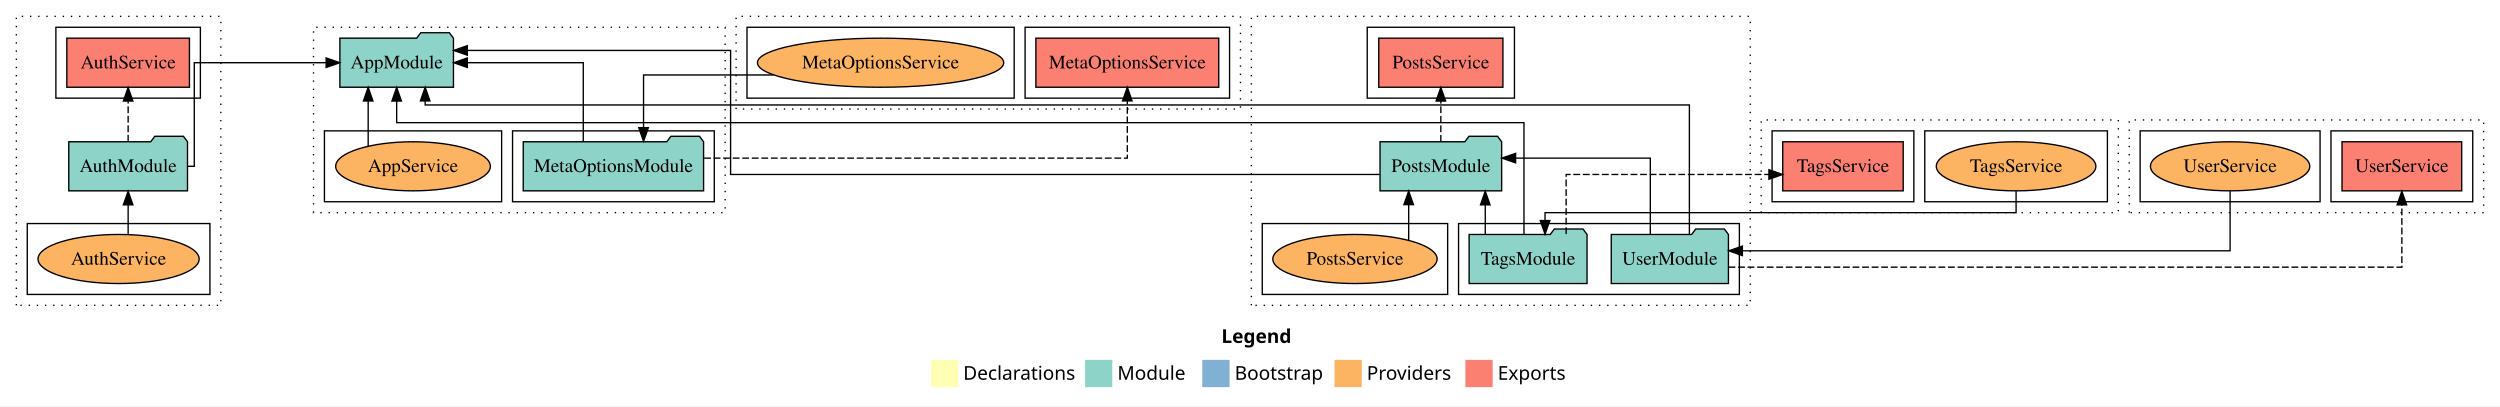
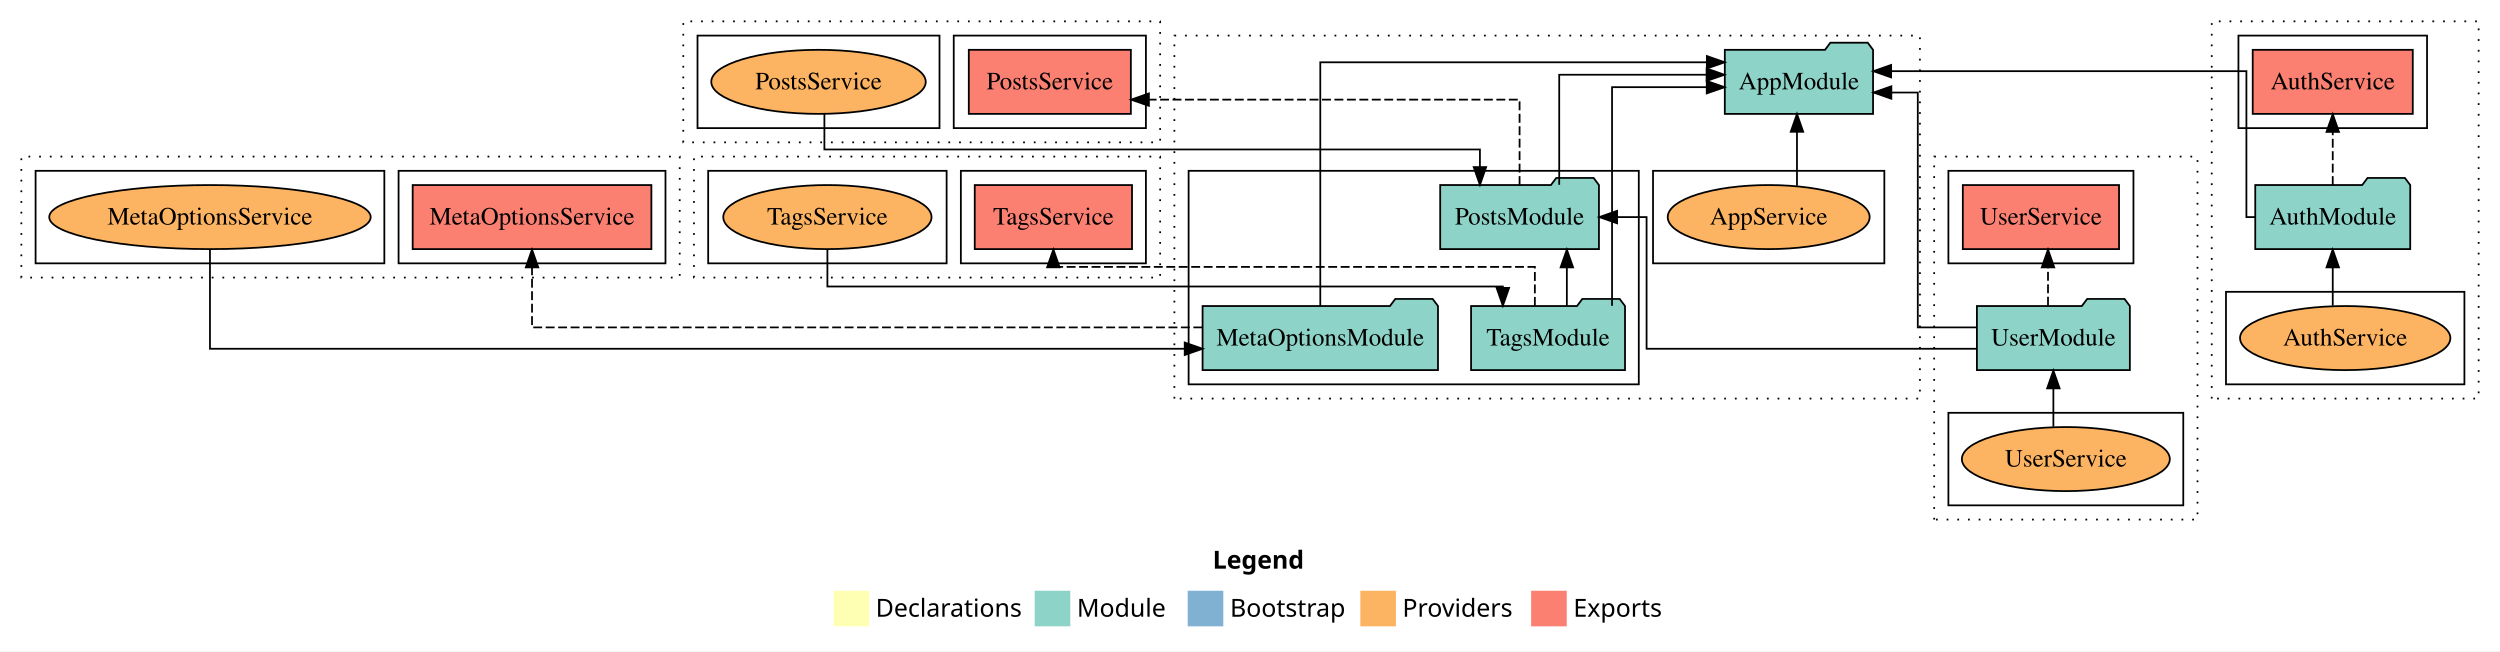
- <svg xmlns="http://www.w3.org/2000/svg" width="1834pt" height="298pt" viewBox="0.00 0.00 1834.00 298.00">
-   <g id="graph0" class="graph" transform="scale(1 1) rotate(0) translate(4 294)">
-     <polygon fill="white" stroke="transparent" points="-4,4 -4,-294 1830,-294 1830,4 -4,4" />
-     <text text-anchor="start" x="892.01" y="-42.4" font-family="Times-12" font-weight="bold" font-size="14.00">Legend</text>
-     <polygon fill="#ffffb3" stroke="transparent" points="679,-10 679,-30 699,-30 699,-10 679,-10" />
-     <text text-anchor="start" x="702.63" y="-15.4" font-family="Times-12" font-size="14.00">  Declarations</text>
-     <polygon fill="#8dd3c7" stroke="transparent" points="792,-10 792,-30 812,-30 812,-10 792,-10" />
-     <text text-anchor="start" x="815.73" y="-15.4" font-family="Times-12" font-size="14.00">  Module</text>
-     <polygon fill="#80b1d3" stroke="transparent" points="878,-10 878,-30 898,-30 898,-10 878,-10" />
-     <text text-anchor="start" x="901.78" y="-15.4" font-family="Times-12" font-size="14.00">  Bootstrap</text>
-     <polygon fill="#fdb462" stroke="transparent" points="975,-10 975,-30 995,-30 995,-10 975,-10" />
-     <text text-anchor="start" x="998.67" y="-15.4" font-family="Times-12" font-size="14.00">  Providers</text>
-     <polygon fill="#fb8072" stroke="transparent" points="1071,-10 1071,-30 1091,-30 1091,-10 1071,-10" />
-     <text text-anchor="start" x="1094.73" y="-15.4" font-family="Times-12" font-size="14.00">  Exports</text>
+ <svg xmlns="http://www.w3.org/2000/svg" width="1405pt" height="366pt" viewBox="0.00 0.00 1405.00 366.00">
+   <g id="graph0" class="graph" transform="scale(1 1) rotate(0) translate(4 362)">
+     <polygon fill="white" stroke="transparent" points="-4,4 -4,-362 1401,-362 1401,4 -4,4" />
+     <text text-anchor="start" x="677.51" y="-42.4" font-family="Times-12" font-weight="bold" font-size="14.00">Legend</text>
+     <polygon fill="#ffffb3" stroke="transparent" points="464.5,-10 464.5,-30 484.5,-30 484.5,-10 464.5,-10" />
+     <text text-anchor="start" x="488.13" y="-15.4" font-family="Times-12" font-size="14.00">  Declarations</text>
+     <polygon fill="#8dd3c7" stroke="transparent" points="577.5,-10 577.5,-30 597.5,-30 597.5,-10 577.5,-10" />
+     <text text-anchor="start" x="601.23" y="-15.4" font-family="Times-12" font-size="14.00">  Module</text>
+     <polygon fill="#80b1d3" stroke="transparent" points="663.5,-10 663.5,-30 683.5,-30 683.5,-10 663.5,-10" />
+     <text text-anchor="start" x="687.28" y="-15.4" font-family="Times-12" font-size="14.00">  Bootstrap</text>
+     <polygon fill="#fdb462" stroke="transparent" points="760.5,-10 760.5,-30 780.5,-30 780.5,-10 760.5,-10" />
+     <text text-anchor="start" x="784.17" y="-15.4" font-family="Times-12" font-size="14.00">  Providers</text>
+     <polygon fill="#fb8072" stroke="transparent" points="856.5,-10 856.5,-30 876.5,-30 876.5,-10 856.5,-10" />
+     <text text-anchor="start" x="880.23" y="-15.4" font-family="Times-12" font-size="14.00">  Exports</text>
+     <g id="clust31" class="cluster">
+       <polygon fill="none" stroke="black" stroke-dasharray="1,5" points="1083,-70 1083,-274 1231,-274 1231,-70 1083,-70" />
+     </g>
+     <g id="clust34" class="cluster">
+       <polygon fill="none" stroke="black" points="1091,-214 1091,-266 1195,-266 1195,-214 1091,-214" />
+     </g>
+     <g id="clust36" class="cluster">
+       <polygon fill="none" stroke="black" points="1091,-78 1091,-130 1223,-130 1223,-78 1091,-78" />
+     </g>
+     <g id="clust7" class="cluster">
+       <polygon fill="none" stroke="black" stroke-dasharray="1,5" points="1239,-138 1239,-350 1389,-350 1389,-138 1239,-138" />
+     </g>
+     <g id="clust10" class="cluster">
+       <polygon fill="none" stroke="black" points="1254,-290 1254,-342 1360,-342 1360,-290 1254,-290" />
+     </g>
+     <g id="clust12" class="cluster">
+       <polygon fill="none" stroke="black" points="1247,-146 1247,-198 1381,-198 1381,-146 1247,-146" />
+     </g>
+     <g id="clust1" class="cluster">
+       <polygon fill="none" stroke="black" stroke-dasharray="1,5" points="656,-138 656,-342 1075,-342 1075,-138 656,-138" />
+     </g>
+     <g id="clust3" class="cluster">
+       <polygon fill="none" stroke="black" points="664,-146 664,-266 917,-266 917,-146 664,-146" />
+     </g>
+     <g id="clust6" class="cluster">
+       <polygon fill="none" stroke="black" points="925,-214 925,-266 1055,-266 1055,-214 925,-214" />
+     </g>
    <g id="clust19" class="cluster">
-       <polygon fill="none" stroke="black" stroke-dasharray="1,5" points="914,-70 914,-282 1280,-282 1280,-70 914,-70" />
-     </g>
-     <g id="clust21" class="cluster">
-       <polygon fill="none" stroke="black" points="1066,-78 1066,-130 1272,-130 1272,-78 1066,-78" />
+       <polygon fill="none" stroke="black" stroke-dasharray="1,5" points="380,-282 380,-350 648,-350 648,-282 380,-282" />
    </g>
    <g id="clust22" class="cluster">
-       <polygon fill="none" stroke="black" points="999,-222 999,-274 1107,-274 1107,-222 999,-222" />
+       <polygon fill="none" stroke="black" points="532,-290 532,-342 640,-342 640,-290 532,-290" />
    </g>
    <g id="clust24" class="cluster">
-       <polygon fill="none" stroke="black" points="922,-78 922,-130 1058,-130 1058,-78 922,-78" />
-     </g>
-     <g id="clust7" class="cluster">
-       <polygon fill="none" stroke="black" stroke-dasharray="1,5" points="8,-70 8,-282 158,-282 158,-70 8,-70" />
-     </g>
-     <g id="clust12" class="cluster">
-       <polygon fill="none" stroke="black" points="16,-78 16,-130 150,-130 150,-78 16,-78" />
-     </g>
-     <g id="clust10" class="cluster">
-       <polygon fill="none" stroke="black" points="37,-222 37,-274 143,-274 143,-222 37,-222" />
-     </g>
-     <g id="clust1" class="cluster">
-       <polygon fill="none" stroke="black" stroke-dasharray="1,5" points="226,-138 226,-274 528,-274 528,-138 226,-138" />
-     </g>
-     <g id="clust3" class="cluster">
-       <polygon fill="none" stroke="black" points="372,-146 372,-198 520,-198 520,-146 372,-146" />
-     </g>
-     <g id="clust6" class="cluster">
-       <polygon fill="none" stroke="black" points="234,-146 234,-198 364,-198 364,-146 234,-146" />
-     </g>
-     <g id="clust31" class="cluster">
-       <polygon fill="none" stroke="black" stroke-dasharray="1,5" points="1558,-138 1558,-206 1818,-206 1818,-138 1558,-138" />
-     </g>
-     <g id="clust34" class="cluster">
-       <polygon fill="none" stroke="black" points="1706,-146 1706,-198 1810,-198 1810,-146 1706,-146" />
-     </g>
-     <g id="clust36" class="cluster">
-       <polygon fill="none" stroke="black" points="1566,-146 1566,-198 1698,-198 1698,-146 1566,-146" />
+       <polygon fill="none" stroke="black" points="388,-290 388,-342 524,-342 524,-290 388,-290" />
+     </g>
+     <g id="clust25" class="cluster">
+       <polygon fill="none" stroke="black" stroke-dasharray="1,5" points="386,-206 386,-274 648,-274 648,-206 386,-206" />
+     </g>
+     <g id="clust28" class="cluster">
+       <polygon fill="none" stroke="black" points="536,-214 536,-266 640,-266 640,-214 536,-214" />
+     </g>
+     <g id="clust30" class="cluster">
+       <polygon fill="none" stroke="black" points="394,-214 394,-266 528,-266 528,-214 394,-214" />
    </g>
    <g id="clust13" class="cluster">
-       <polygon fill="none" stroke="black" stroke-dasharray="1,5" points="536,-214 536,-282 906,-282 906,-214 536,-214" />
+       <polygon fill="none" stroke="black" stroke-dasharray="1,5" points="8,-206 8,-274 378,-274 378,-206 8,-206" />
    </g>
    <g id="clust16" class="cluster">
-       <polygon fill="none" stroke="black" points="748,-222 748,-274 898,-274 898,-222 748,-222" />
+       <polygon fill="none" stroke="black" points="220,-214 220,-266 370,-266 370,-214 220,-214" />
    </g>
    <g id="clust18" class="cluster">
-       <polygon fill="none" stroke="black" points="544,-222 544,-274 740,-274 740,-222 544,-222" />
-     </g>
-     <g id="clust25" class="cluster">
-       <polygon fill="none" stroke="black" stroke-dasharray="1,5" points="1288,-138 1288,-206 1550,-206 1550,-138 1288,-138" />
-     </g>
-     <g id="clust30" class="cluster">
-       <polygon fill="none" stroke="black" points="1408,-146 1408,-198 1542,-198 1542,-146 1408,-146" />
-     </g>
-     <g id="clust28" class="cluster">
-       <polygon fill="none" stroke="black" points="1296,-146 1296,-198 1400,-198 1400,-146 1296,-146" />
+       <polygon fill="none" stroke="black" points="16,-214 16,-266 212,-266 212,-214 16,-214" />
    </g>
    <g id="node1" class="node">
-       <polygon fill="#8dd3c7" stroke="black" points="133.55,-190 130.55,-194 109.55,-194 106.55,-190 46.45,-190 46.45,-154 133.55,-154 133.55,-190" />
-       <text text-anchor="middle" x="90" y="-167.8" font-family="Times,serif" font-size="14.00">AuthModule</text>
+       <polygon fill="#8dd3c7" stroke="black" points="1350.55,-258 1347.55,-262 1326.55,-262 1323.55,-258 1263.45,-258 1263.45,-222 1350.55,-222 1350.55,-258" />
+       <text text-anchor="middle" x="1307" y="-235.8" font-family="Times,serif" font-size="14.00">AuthModule</text>
    </g>
    <g id="node6" class="node">
-       <polygon fill="#8dd3c7" stroke="black" points="328.66,-266 325.66,-270 304.66,-270 301.66,-266 245.34,-266 245.34,-230 328.66,-230 328.66,-266" />
-       <text text-anchor="middle" x="287" y="-243.8" font-family="Times,serif" font-size="14.00">AppModule</text>
+       <polygon fill="#8dd3c7" stroke="black" points="1048.66,-334 1045.66,-338 1024.66,-338 1021.66,-334 965.34,-334 965.34,-298 1048.66,-298 1048.66,-334" />
+       <text text-anchor="middle" x="1007" y="-311.8" font-family="Times,serif" font-size="14.00">AppModule</text>
    </g>
    <g id="edge1" class="edge">
-       <path fill="none" stroke="black" d="M133.69,-172C136.67,-172 138.52,-172 138.52,-172 138.52,-172 138.52,-248 138.52,-248 138.52,-248 235.25,-248 235.25,-248" />
-       <polygon fill="black" stroke="black" points="235.25,-251.5 245.25,-248 235.25,-244.5 235.25,-251.5" />
+       <path fill="none" stroke="black" d="M1263.31,-240C1260.33,-240 1258.48,-240 1258.48,-240 1258.48,-240 1258.48,-322 1258.48,-322 1258.48,-322 1058.81,-322 1058.81,-322" />
+       <polygon fill="black" stroke="black" points="1058.81,-318.5 1048.81,-322 1058.81,-325.5 1058.81,-318.5" />
    </g>
    <g id="node8" class="node">
-       <polygon fill="#fb8072" stroke="black" points="134.98,-266 45.02,-266 45.02,-230 134.98,-230 134.98,-266" />
-       <text text-anchor="middle" x="90" y="-243.8" font-family="Times,serif" font-size="14.00">AuthService </text>
+       <polygon fill="#fb8072" stroke="black" points="1351.98,-334 1262.02,-334 1262.02,-298 1351.98,-298 1351.98,-334" />
+       <text text-anchor="middle" x="1307" y="-311.8" font-family="Times,serif" font-size="14.00">AuthService </text>
    </g>
    <g id="edge7" class="edge">
-       <path fill="none" stroke="black" stroke-dasharray="5,2" d="M90,-190.01C90,-190.01 90,-219.85 90,-219.85" />
-       <polygon fill="black" stroke="black" points="86.5,-219.85 90,-229.85 93.5,-219.85 86.5,-219.85" />
+       <path fill="none" stroke="black" stroke-dasharray="5,2" d="M1307,-258.01C1307,-258.01 1307,-287.85 1307,-287.85" />
+       <polygon fill="black" stroke="black" points="1303.5,-287.85 1307,-297.85 1310.5,-287.85 1303.5,-287.85" />
    </g>
    <g id="node2" class="node">
-       <polygon fill="#8dd3c7" stroke="black" points="512.15,-190 509.15,-194 488.15,-194 485.15,-190 379.85,-190 379.85,-154 512.15,-154 512.15,-190" />
-       <text text-anchor="middle" x="446" y="-167.8" font-family="Times,serif" font-size="14.00">MetaOptionsModule</text>
+       <polygon fill="#8dd3c7" stroke="black" points="804.15,-190 801.15,-194 780.15,-194 777.15,-190 671.85,-190 671.85,-154 804.15,-154 804.15,-190" />
+       <text text-anchor="middle" x="738" y="-167.8" font-family="Times,serif" font-size="14.00">MetaOptionsModule</text>
    </g>
    <g id="edge2" class="edge">
-       <path fill="none" stroke="black" d="M423.89,-190.01C423.89,-212.49 423.89,-248 423.89,-248 423.89,-248 338.82,-248 338.82,-248" />
-       <polygon fill="black" stroke="black" points="338.82,-244.5 328.82,-248 338.82,-251.5 338.82,-244.5" />
+       <path fill="none" stroke="black" d="M738,-190.08C738,-230.97 738,-327 738,-327 738,-327 955.26,-327 955.26,-327" />
+       <polygon fill="black" stroke="black" points="955.26,-330.5 965.26,-327 955.26,-323.5 955.26,-330.5" />
    </g>
    <g id="node10" class="node">
-       <polygon fill="#fb8072" stroke="black" points="890.08,-266 755.92,-266 755.92,-230 890.08,-230 890.08,-266" />
-       <text text-anchor="middle" x="823" y="-243.8" font-family="Times,serif" font-size="14.00">MetaOptionsService </text>
+       <polygon fill="#fb8072" stroke="black" points="362.08,-258 227.92,-258 227.92,-222 362.08,-222 362.08,-258" />
+       <text text-anchor="middle" x="295" y="-235.8" font-family="Times,serif" font-size="14.00">MetaOptionsService </text>
    </g>
    <g id="edge9" class="edge">
-       <path fill="none" stroke="black" stroke-dasharray="5,2" d="M512.53,-178C620.76,-178 823,-178 823,-178 823,-178 823,-219.97 823,-219.97" />
-       <polygon fill="black" stroke="black" points="819.5,-219.97 823,-229.97 826.5,-219.97 819.5,-219.97" />
+       <path fill="none" stroke="black" stroke-dasharray="5,2" d="M671.68,-178C548.1,-178 295,-178 295,-178 295,-178 295,-211.73 295,-211.73" />
+       <polygon fill="black" stroke="black" points="291.5,-211.73 295,-221.73 298.5,-211.73 291.5,-211.73" />
    </g>
    <g id="node3" class="node">
-       <polygon fill="#8dd3c7" stroke="black" points="1097.61,-190 1094.61,-194 1073.61,-194 1070.61,-190 1008.39,-190 1008.39,-154 1097.61,-154 1097.61,-190" />
-       <text text-anchor="middle" x="1053" y="-167.8" font-family="Times,serif" font-size="14.00">PostsModule</text>
+       <polygon fill="#8dd3c7" stroke="black" points="894.61,-258 891.61,-262 870.61,-262 867.61,-258 805.39,-258 805.39,-222 894.61,-222 894.61,-258" />
+       <text text-anchor="middle" x="850" y="-235.8" font-family="Times,serif" font-size="14.00">PostsModule</text>
    </g>
    <g id="edge3" class="edge">
-       <path fill="none" stroke="black" d="M1008.13,-166C881.74,-166 531.96,-166 531.96,-166 531.96,-166 531.96,-257 531.96,-257 531.96,-257 338.83,-257 338.83,-257" />
-       <polygon fill="black" stroke="black" points="338.83,-253.5 328.83,-257 338.83,-260.5 338.83,-253.5" />
+       <path fill="none" stroke="black" d="M872.28,-258.15C872.28,-281.76 872.28,-320 872.28,-320 872.28,-320 955.11,-320 955.11,-320" />
+       <polygon fill="black" stroke="black" points="955.11,-323.5 965.11,-320 955.11,-316.5 955.11,-323.5" />
    </g>
    <g id="node12" class="node">
-       <polygon fill="#fb8072" stroke="black" points="1098.54,-266 1007.46,-266 1007.46,-230 1098.54,-230 1098.54,-266" />
-       <text text-anchor="middle" x="1053" y="-243.8" font-family="Times,serif" font-size="14.00">PostsService </text>
+       <polygon fill="#fb8072" stroke="black" points="631.54,-334 540.46,-334 540.46,-298 631.54,-298 631.54,-334" />
+       <text text-anchor="middle" x="586" y="-311.8" font-family="Times,serif" font-size="14.00">PostsService </text>
    </g>
    <g id="edge13" class="edge">
-       <path fill="none" stroke="black" stroke-dasharray="5,2" d="M1053,-190.01C1053,-190.01 1053,-219.85 1053,-219.85" />
-       <polygon fill="black" stroke="black" points="1049.5,-219.85 1053,-229.85 1056.5,-219.85 1049.5,-219.85" />
+       <path fill="none" stroke="black" stroke-dasharray="5,2" d="M850,-258.03C850,-277.58 850,-306 850,-306 850,-306 641.68,-306 641.68,-306" />
+       <polygon fill="black" stroke="black" points="641.68,-302.5 631.68,-306 641.68,-309.5 641.68,-302.5" />
    </g>
    <g id="node4" class="node">
-       <polygon fill="#8dd3c7" stroke="black" points="1160.26,-122 1157.26,-126 1136.26,-126 1133.26,-122 1073.74,-122 1073.74,-86 1160.26,-86 1160.26,-122" />
-       <text text-anchor="middle" x="1117" y="-99.8" font-family="Times,serif" font-size="14.00">TagsModule</text>
+       <polygon fill="#8dd3c7" stroke="black" points="909.26,-190 906.26,-194 885.26,-194 882.26,-190 822.74,-190 822.74,-154 909.26,-154 909.26,-190" />
+       <text text-anchor="middle" x="866" y="-167.8" font-family="Times,serif" font-size="14.00">TagsModule</text>
    </g>
    <g id="edge11" class="edge">
-       <path fill="none" stroke="black" d="M1085.59,-122.22C1085.59,-122.22 1085.59,-143.73 1085.59,-143.73" />
-       <polygon fill="black" stroke="black" points="1082.09,-143.73 1085.59,-153.73 1089.09,-143.73 1082.09,-143.73" />
+       <path fill="none" stroke="black" d="M876.57,-190.22C876.57,-190.22 876.57,-211.73 876.57,-211.73" />
+       <polygon fill="black" stroke="black" points="873.07,-211.73 876.57,-221.73 880.07,-211.73 873.07,-211.73" />
    </g>
    <g id="edge4" class="edge">
-       <path fill="none" stroke="black" d="M1113.99,-122.34C1113.99,-151.21 1113.99,-204 1113.99,-204 1113.99,-204 287,-204 287,-204 287,-204 287,-219.85 287,-219.85" />
-       <polygon fill="black" stroke="black" points="283.5,-219.85 287,-229.85 290.5,-219.85 283.5,-219.85" />
+       <path fill="none" stroke="black" d="M901.97,-190.14C901.97,-228.23 901.97,-313 901.97,-313 901.97,-313 955.19,-313 955.19,-313" />
+       <polygon fill="black" stroke="black" points="955.19,-316.5 965.19,-313 955.19,-309.5 955.19,-316.5" />
    </g>
    <g id="node14" class="node">
-       <polygon fill="#fb8072" stroke="black" points="1392.19,-190 1303.81,-190 1303.81,-154 1392.19,-154 1392.19,-190" />
-       <text text-anchor="middle" x="1348" y="-167.8" font-family="Times,serif" font-size="14.00">TagsService </text>
+       <polygon fill="#fb8072" stroke="black" points="632.19,-258 543.81,-258 543.81,-222 632.19,-222 632.19,-258" />
+       <text text-anchor="middle" x="588" y="-235.8" font-family="Times,serif" font-size="14.00">TagsService </text>
    </g>
    <g id="edge15" class="edge">
-       <path fill="none" stroke="black" stroke-dasharray="5,2" d="M1144.92,-122.27C1144.92,-140.56 1144.92,-166 1144.92,-166 1144.92,-166 1293.68,-166 1293.68,-166" />
-       <polygon fill="black" stroke="black" points="1293.68,-169.5 1303.68,-166 1293.68,-162.5 1293.68,-169.5" />
+       <path fill="none" stroke="black" stroke-dasharray="5,2" d="M858.59,-190.13C858.59,-200.71 858.59,-212 858.59,-212 858.59,-212 588,-212 588,-212 588,-212 588,-212.98 588,-212.98" />
+       <polygon fill="black" stroke="black" points="584.5,-211.79 588,-221.79 591.5,-211.79 584.5,-211.79" />
    </g>
    <g id="node5" class="node">
-       <polygon fill="#8dd3c7" stroke="black" points="1263.98,-122 1260.98,-126 1239.98,-126 1236.98,-122 1178.02,-122 1178.02,-86 1263.98,-86 1263.98,-122" />
-       <text text-anchor="middle" x="1221" y="-99.8" font-family="Times,serif" font-size="14.00">UserModule</text>
+       <polygon fill="#8dd3c7" stroke="black" points="1192.98,-190 1189.98,-194 1168.98,-194 1165.98,-190 1107.02,-190 1107.02,-154 1192.98,-154 1192.98,-190" />
+       <text text-anchor="middle" x="1150" y="-167.8" font-family="Times,serif" font-size="14.00">UserModule</text>
    </g>
    <g id="edge12" class="edge">
-       <path fill="none" stroke="black" d="M1206.67,-122.29C1206.67,-144.21 1206.67,-178 1206.67,-178 1206.67,-178 1107.86,-178 1107.86,-178" />
-       <polygon fill="black" stroke="black" points="1107.86,-174.5 1097.86,-178 1107.86,-181.5 1107.86,-174.5" />
+       <path fill="none" stroke="black" d="M1107,-166C1040.77,-166 921.38,-166 921.38,-166 921.38,-166 921.38,-240 921.38,-240 921.38,-240 904.8,-240 904.8,-240" />
+       <polygon fill="black" stroke="black" points="904.8,-236.5 894.8,-240 904.8,-243.5 904.8,-236.5" />
    </g>
    <g id="edge5" class="edge">
-       <path fill="none" stroke="black" d="M1235.33,-122.16C1235.33,-154.1 1235.33,-217 1235.33,-217 1235.33,-217 307.91,-217 307.91,-217 307.91,-217 307.91,-219.97 307.91,-219.97" />
-       <polygon fill="black" stroke="black" points="304.41,-219.97 307.91,-229.97 311.41,-219.97 304.41,-219.97" />
+       <path fill="none" stroke="black" d="M1107,-178C1089.72,-178 1073.8,-178 1073.8,-178 1073.8,-178 1073.8,-310 1073.8,-310 1073.8,-310 1058.93,-310 1058.93,-310" />
+       <polygon fill="black" stroke="black" points="1058.93,-306.5 1048.93,-310 1058.93,-313.5 1058.93,-306.5" />
    </g>
    <g id="node16" class="node">
-       <polygon fill="#fb8072" stroke="black" points="1801.9,-190 1714.1,-190 1714.1,-154 1801.9,-154 1801.9,-190" />
-       <text text-anchor="middle" x="1758" y="-167.8" font-family="Times,serif" font-size="14.00">UserService </text>
+       <polygon fill="#fb8072" stroke="black" points="1186.9,-258 1099.1,-258 1099.1,-222 1186.9,-222 1186.9,-258" />
+       <text text-anchor="middle" x="1143" y="-235.8" font-family="Times,serif" font-size="14.00">UserService </text>
    </g>
    <g id="edge17" class="edge">
-       <path fill="none" stroke="black" stroke-dasharray="5,2" d="M1264.04,-98C1391.47,-98 1758,-98 1758,-98 1758,-98 1758,-143.71 1758,-143.71" />
-       <polygon fill="black" stroke="black" points="1754.5,-143.71 1758,-153.71 1761.5,-143.71 1754.5,-143.71" />
+       <path fill="none" stroke="black" stroke-dasharray="5,2" d="M1146.98,-190.22C1146.98,-190.22 1146.98,-211.73 1146.98,-211.73" />
+       <polygon fill="black" stroke="black" points="1143.48,-211.73 1146.98,-221.73 1150.48,-211.73 1143.48,-211.73" />
    </g>
    <g id="node7" class="node">
-       <ellipse fill="#fdb462" stroke="black" cx="299" cy="-172" rx="56.74" ry="18" />
-       <text text-anchor="middle" x="299" y="-167.8" font-family="Times,serif" font-size="14.00">AppService</text>
+       <ellipse fill="#fdb462" stroke="black" cx="990" cy="-240" rx="56.74" ry="18" />
+       <text text-anchor="middle" x="990" y="-235.8" font-family="Times,serif" font-size="14.00">AppService</text>
    </g>
    <g id="edge6" class="edge">
-       <path fill="none" stroke="black" d="M266.09,-186.65C266.09,-186.65 266.09,-219.9 266.09,-219.9" />
-       <polygon fill="black" stroke="black" points="262.59,-219.9 266.09,-229.9 269.59,-219.9 262.59,-219.9" />
+       <path fill="none" stroke="black" d="M1005.9,-257.63C1005.9,-257.63 1005.9,-287.94 1005.9,-287.94" />
+       <polygon fill="black" stroke="black" points="1002.4,-287.94 1005.9,-297.94 1009.4,-287.94 1002.4,-287.94" />
    </g>
    <g id="node9" class="node">
-       <ellipse fill="#fdb462" stroke="black" cx="83" cy="-104" rx="59.11" ry="18" />
-       <text text-anchor="middle" x="83" y="-99.8" font-family="Times,serif" font-size="14.00">AuthService</text>
+       <ellipse fill="#fdb462" stroke="black" cx="1314" cy="-172" rx="59.11" ry="18" />
+       <text text-anchor="middle" x="1314" y="-167.8" font-family="Times,serif" font-size="14.00">AuthService</text>
    </g>
    <g id="edge8" class="edge">
-       <path fill="none" stroke="black" d="M90,-122.22C90,-122.22 90,-143.73 90,-143.73" />
-       <polygon fill="black" stroke="black" points="86.5,-143.73 90,-153.73 93.5,-143.73 86.5,-143.73" />
+       <path fill="none" stroke="black" d="M1307,-190.22C1307,-190.22 1307,-211.73 1307,-211.73" />
+       <polygon fill="black" stroke="black" points="1303.5,-211.73 1307,-221.73 1310.5,-211.73 1303.5,-211.73" />
    </g>
    <g id="node11" class="node">
-       <ellipse fill="#fdb462" stroke="black" cx="642" cy="-248" rx="90.33" ry="18" />
-       <text text-anchor="middle" x="642" y="-243.8" font-family="Times,serif" font-size="14.00">MetaOptionsService</text>
+       <ellipse fill="#fdb462" stroke="black" cx="114" cy="-240" rx="90.33" ry="18" />
+       <text text-anchor="middle" x="114" y="-235.8" font-family="Times,serif" font-size="14.00">MetaOptionsService</text>
    </g>
    <g id="edge10" class="edge">
-       <path fill="none" stroke="black" d="M563.45,-239C517.37,-239 468.11,-239 468.11,-239 468.11,-239 468.11,-200.31 468.11,-200.31" />
-       <polygon fill="black" stroke="black" points="471.61,-200.31 468.11,-190.31 464.61,-200.31 471.61,-200.31" />
+       <path fill="none" stroke="black" d="M114,-221.71C114,-199.79 114,-166 114,-166 114,-166 661.81,-166 661.81,-166" />
+       <polygon fill="black" stroke="black" points="661.81,-169.5 671.81,-166 661.81,-162.5 661.81,-169.5" />
    </g>
    <g id="node13" class="node">
-       <ellipse fill="#fdb462" stroke="black" cx="990" cy="-104" rx="60.27" ry="18" />
-       <text text-anchor="middle" x="990" y="-99.8" font-family="Times,serif" font-size="14.00">PostsService</text>
+       <ellipse fill="#fdb462" stroke="black" cx="456" cy="-316" rx="60.27" ry="18" />
+       <text text-anchor="middle" x="456" y="-311.8" font-family="Times,serif" font-size="14.00">PostsService</text>
    </g>
    <g id="edge14" class="edge">
-       <path fill="none" stroke="black" d="M1029.41,-117.76C1029.41,-117.76 1029.41,-143.87 1029.41,-143.87" />
-       <polygon fill="black" stroke="black" points="1025.91,-143.87 1029.41,-153.87 1032.91,-143.87 1025.91,-143.87" />
+       <path fill="none" stroke="black" d="M459.31,-297.89C459.31,-288.1 459.31,-278 459.31,-278 459.31,-278 827.72,-278 827.72,-278 827.72,-278 827.72,-268.11 827.72,-268.11" />
+       <polygon fill="black" stroke="black" points="831.22,-268.11 827.72,-258.11 824.22,-268.11 831.22,-268.11" />
    </g>
    <g id="node15" class="node">
-       <ellipse fill="#fdb462" stroke="black" cx="1475" cy="-172" rx="58.53" ry="18" />
-       <text text-anchor="middle" x="1475" y="-167.8" font-family="Times,serif" font-size="14.00">TagsService</text>
+       <ellipse fill="#fdb462" stroke="black" cx="461" cy="-240" rx="58.53" ry="18" />
+       <text text-anchor="middle" x="461" y="-235.8" font-family="Times,serif" font-size="14.00">TagsService</text>
    </g>
    <g id="edge16" class="edge">
-       <path fill="none" stroke="black" d="M1475,-153.81C1475,-145.72 1475,-138 1475,-138 1475,-138 1129.45,-138 1129.45,-138 1129.45,-138 1129.45,-132.19 1129.45,-132.19" />
-       <polygon fill="black" stroke="black" points="1132.95,-132.19 1129.45,-122.19 1125.95,-132.19 1132.95,-132.19" />
+       <path fill="none" stroke="black" d="M461,-221.87C461,-211.69 461,-201 461,-201 461,-201 840.6,-201 840.6,-201 840.6,-201 840.6,-199.92 840.6,-199.92" />
+       <polygon fill="black" stroke="black" points="844.1,-200.2 840.6,-190.2 837.1,-200.2 844.1,-200.2" />
    </g>
    <g id="node17" class="node">
-       <ellipse fill="#fdb462" stroke="black" cx="1632" cy="-172" rx="58.44" ry="18" />
-       <text text-anchor="middle" x="1632" y="-167.8" font-family="Times,serif" font-size="14.00">UserService</text>
+       <ellipse fill="#fdb462" stroke="black" cx="1157" cy="-104" rx="58.44" ry="18" />
+       <text text-anchor="middle" x="1157" y="-99.8" font-family="Times,serif" font-size="14.00">UserService</text>
    </g>
    <g id="edge18" class="edge">
-       <path fill="none" stroke="black" d="M1632,-153.73C1632,-135.44 1632,-110 1632,-110 1632,-110 1274.21,-110 1274.21,-110" />
-       <polygon fill="black" stroke="black" points="1274.21,-106.5 1264.21,-110 1274.21,-113.5 1274.21,-106.5" />
+       <path fill="none" stroke="black" d="M1150,-122.22C1150,-122.22 1150,-143.73 1150,-143.73" />
+       <polygon fill="black" stroke="black" points="1146.5,-143.73 1150,-153.73 1153.5,-143.73 1146.5,-143.73" />
    </g>
  </g>
</svg>
